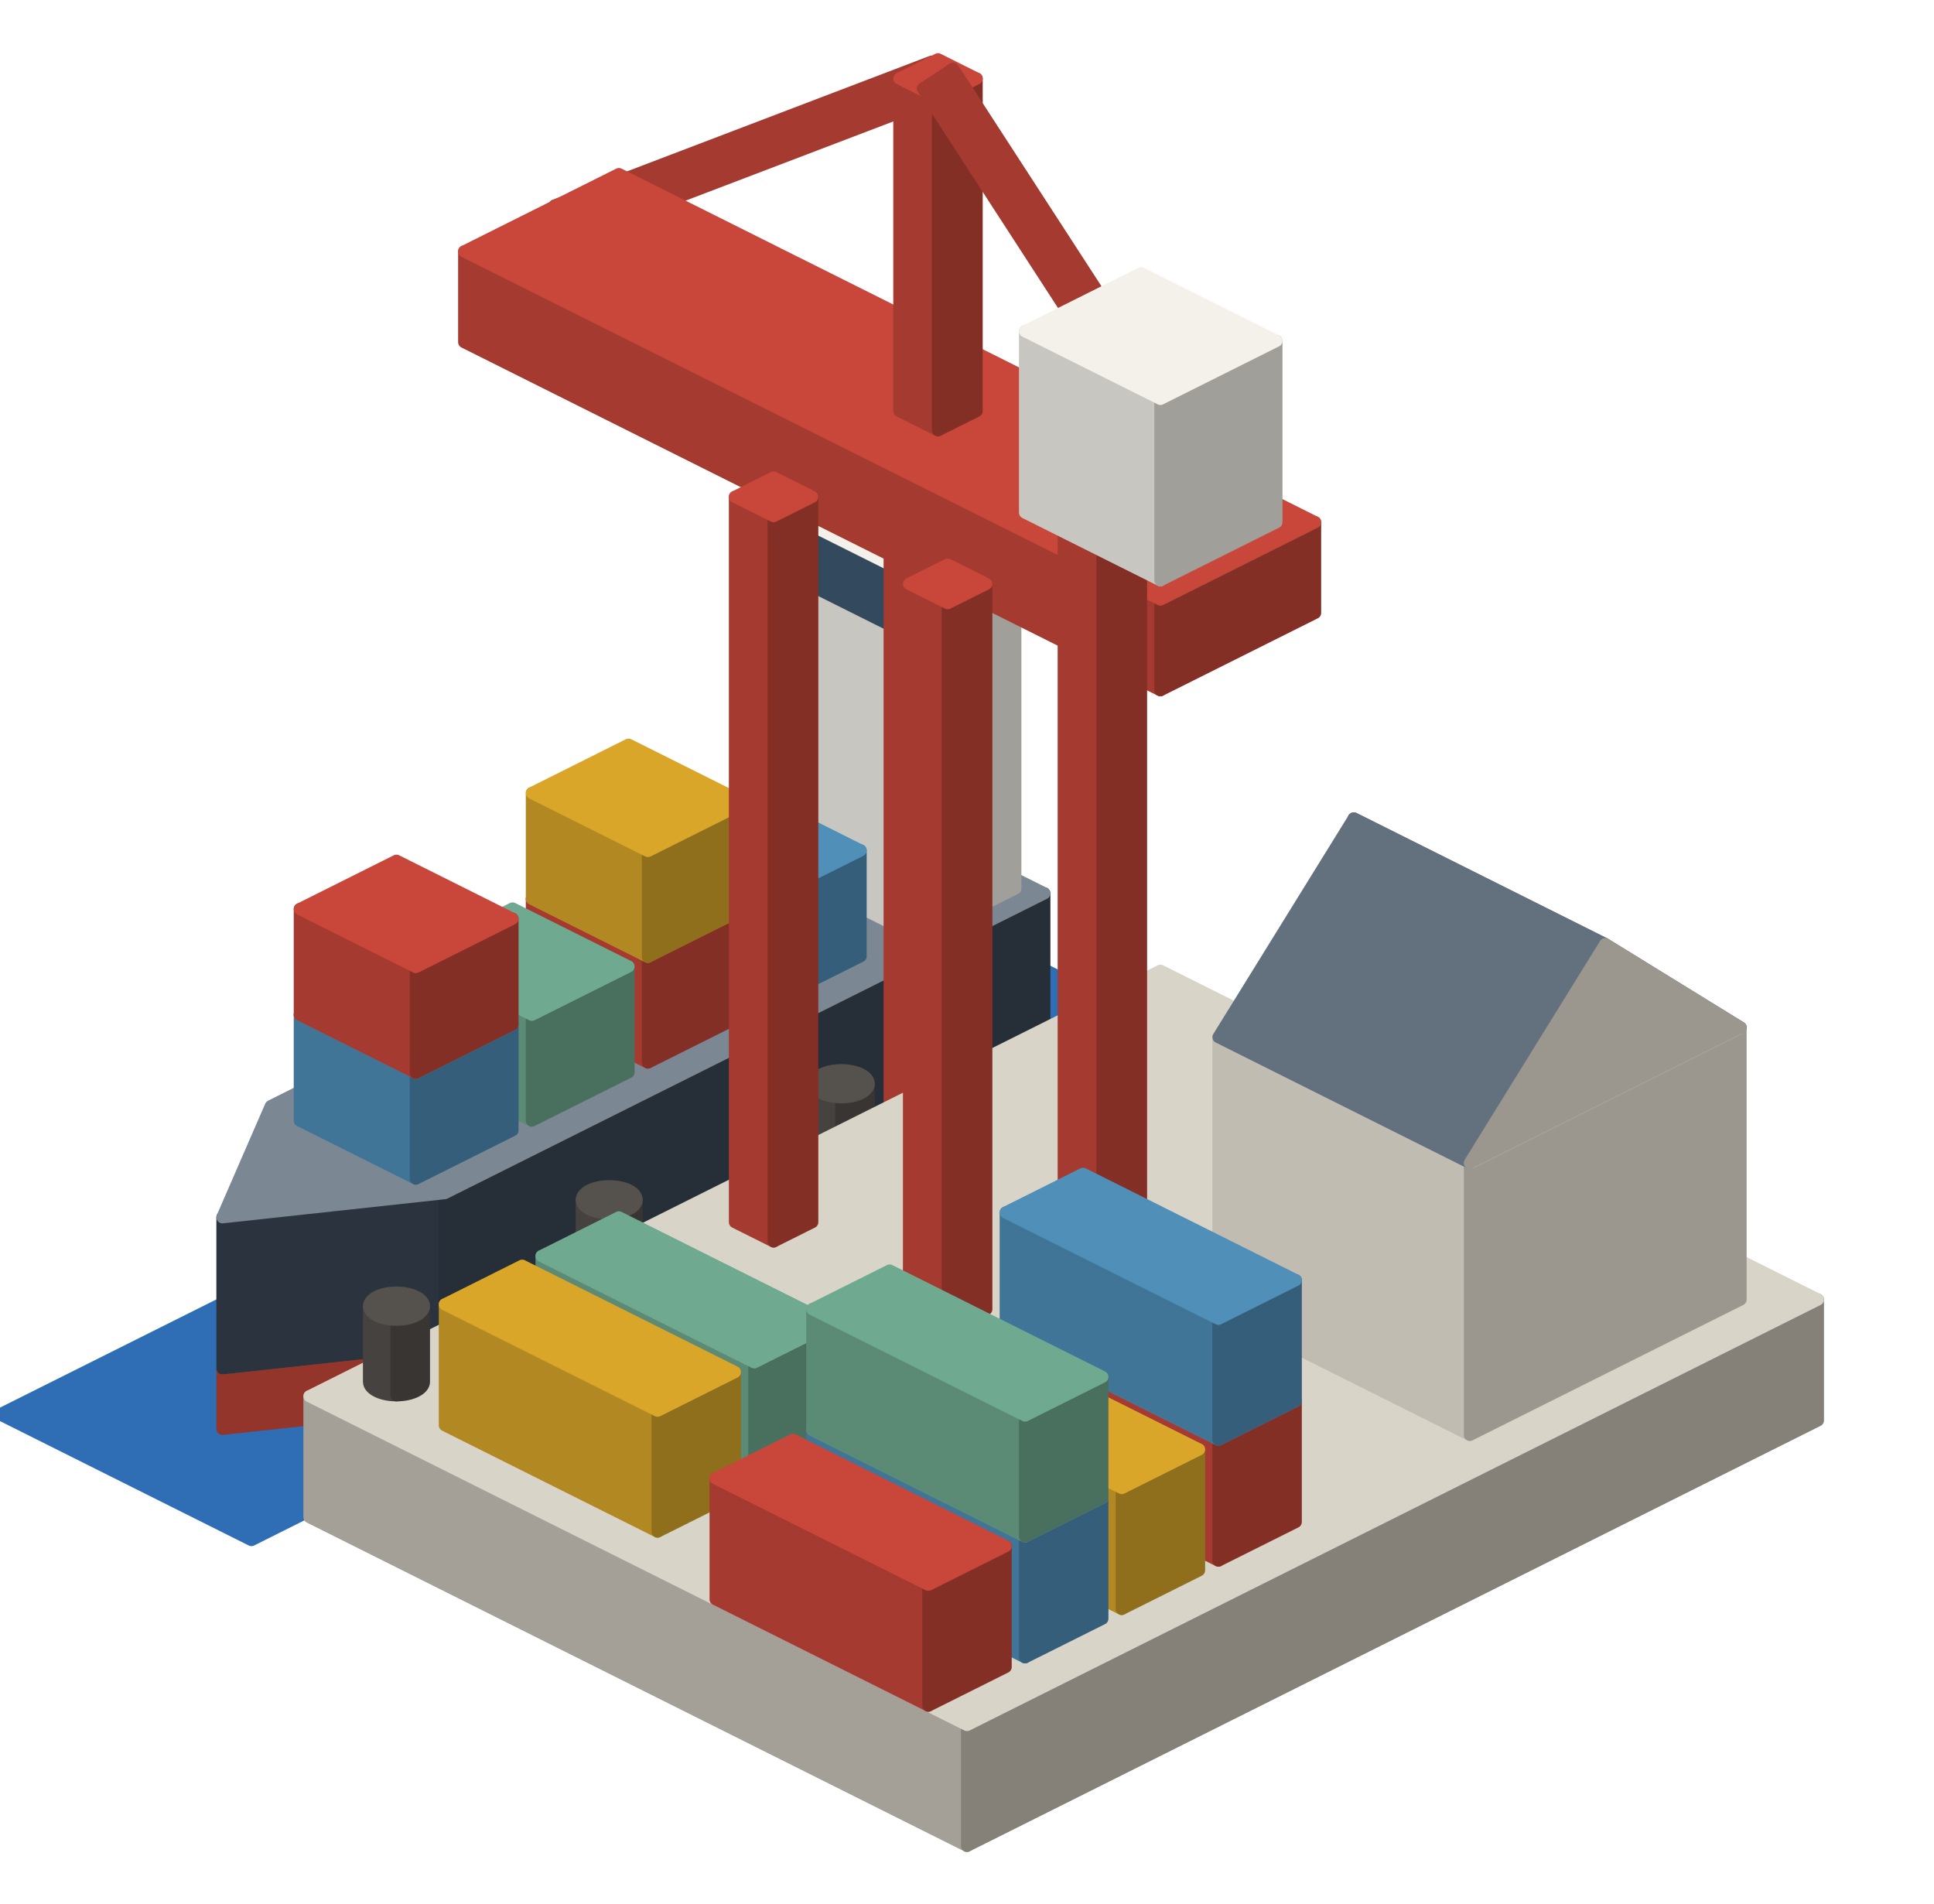
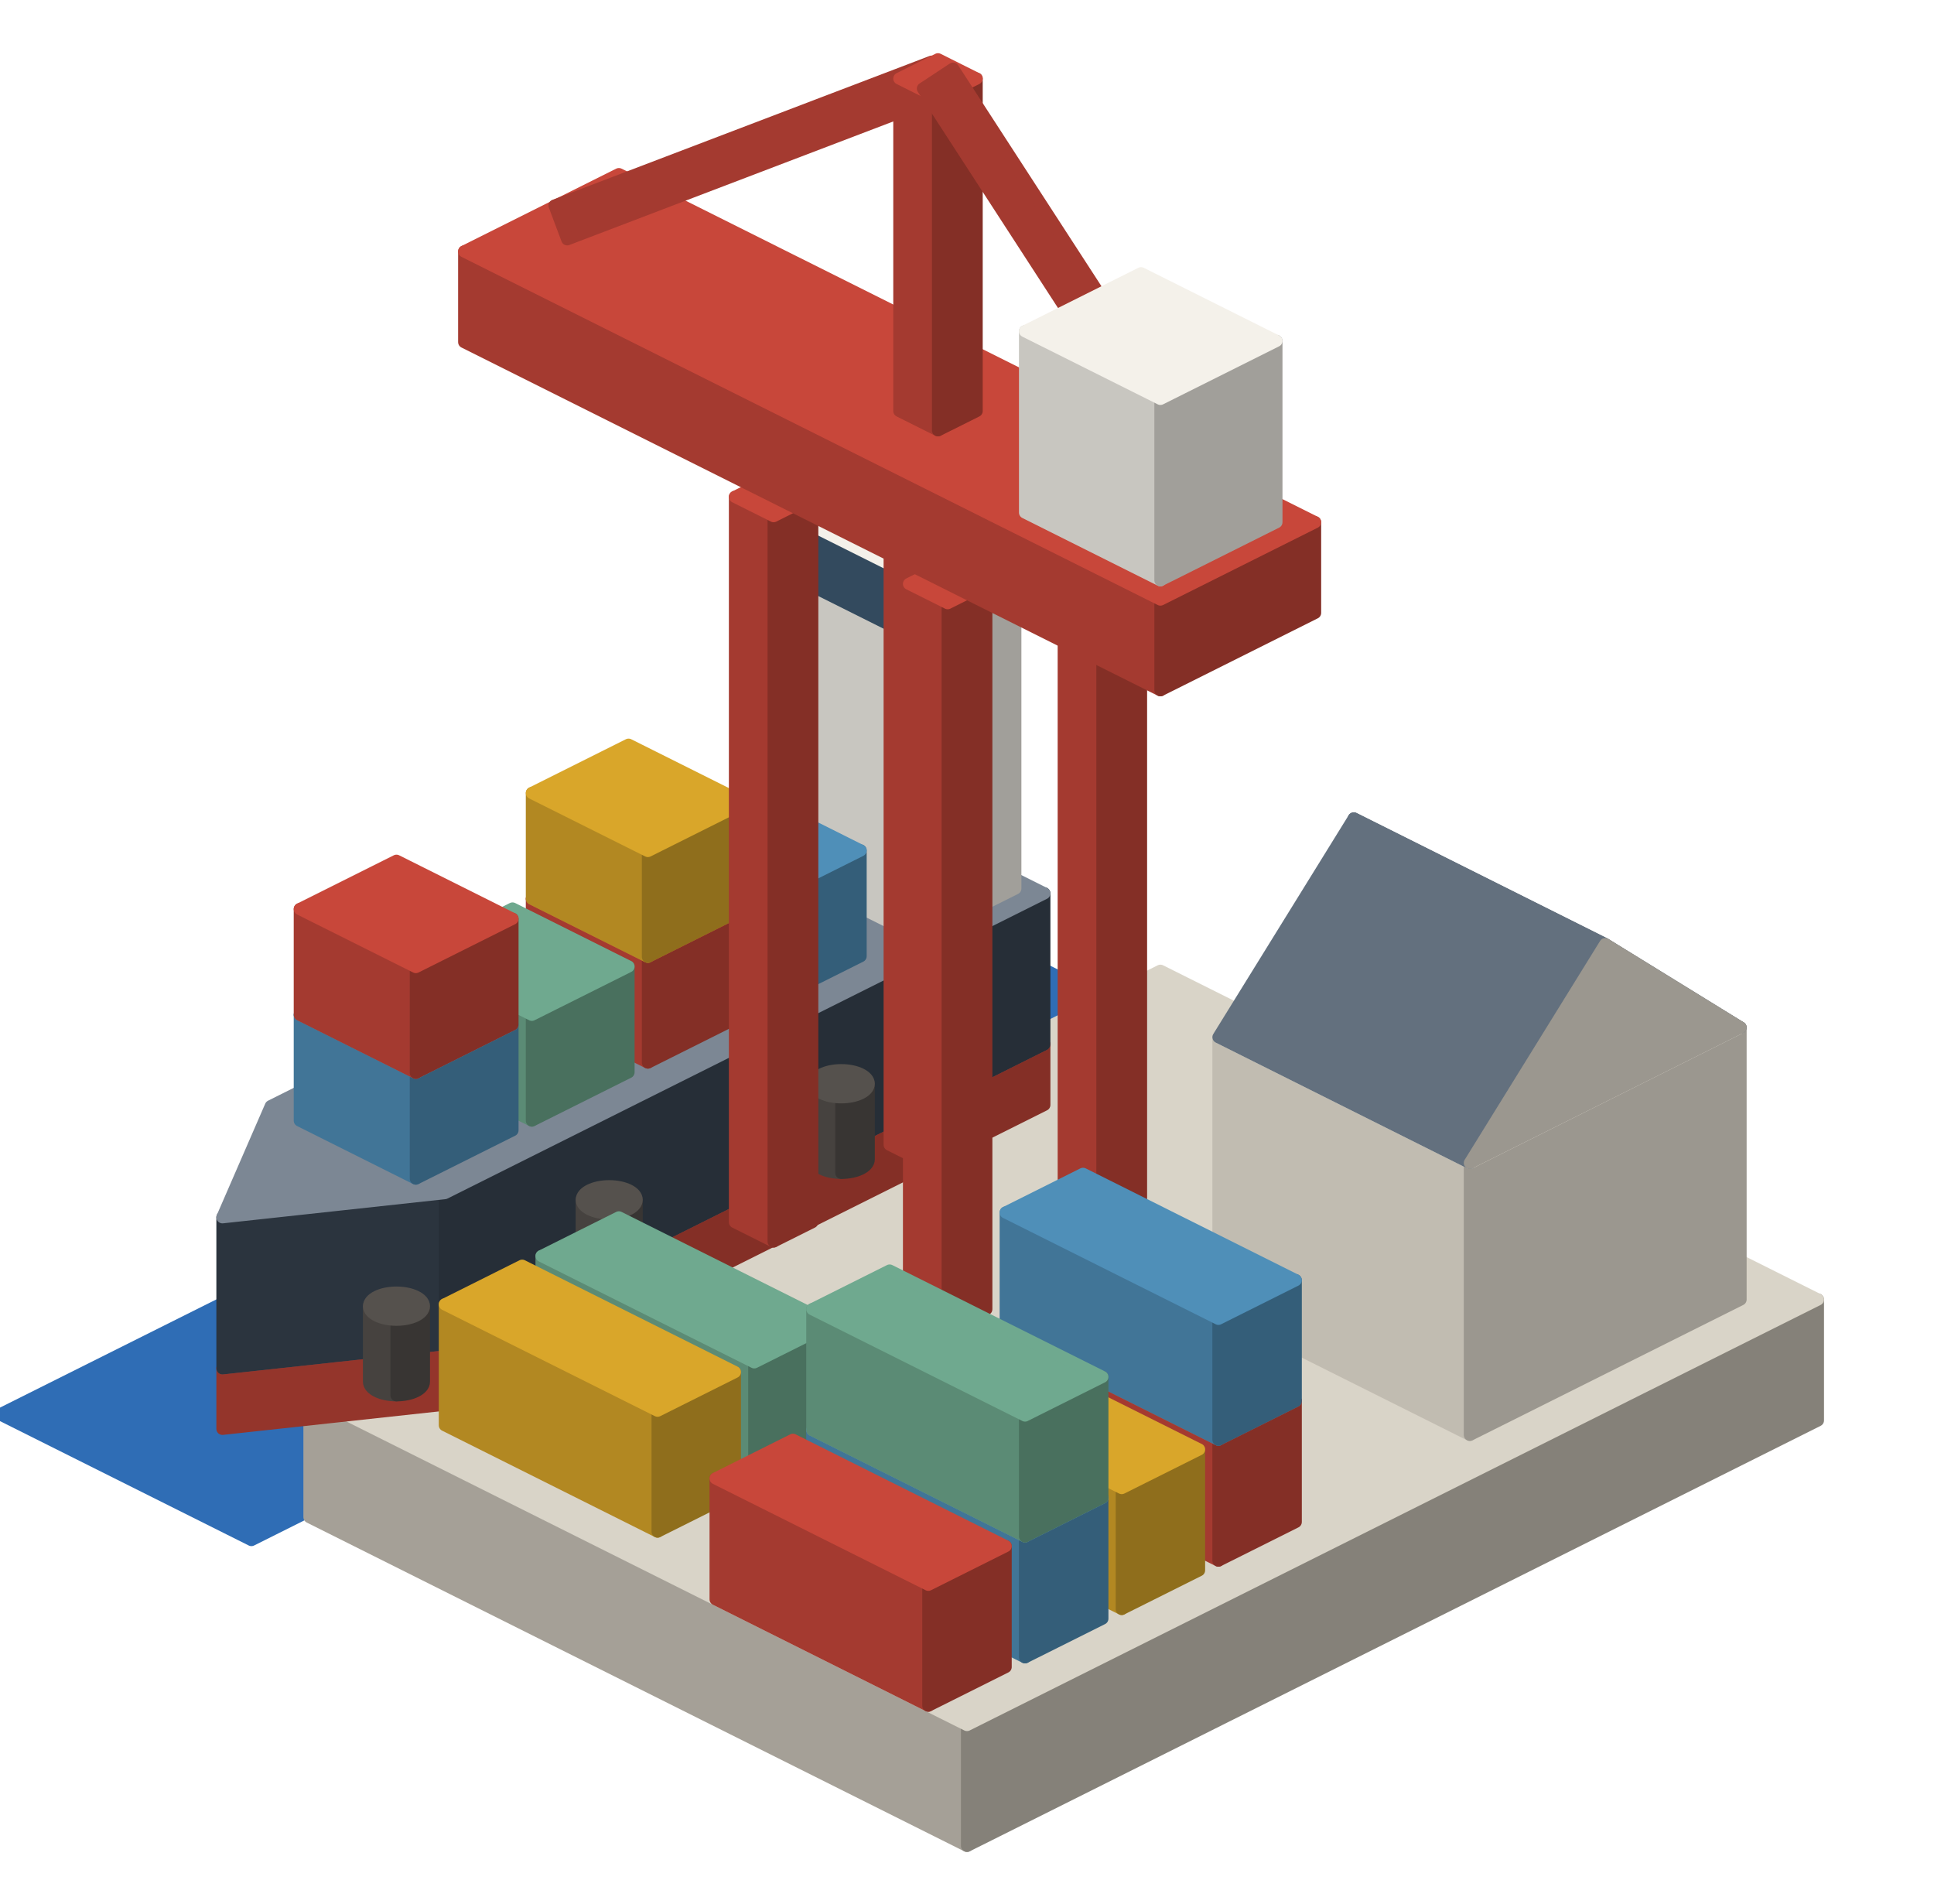
<svg xmlns="http://www.w3.org/2000/svg" width="64" height="63" viewBox="0 0 64 63">
  <g transform="translate(0 31)" stroke-linejoin="round" stroke-width="0.4">
    <polygon points="40.32,3.96 32.00,-0.20 0.00,15.80 8.32,19.96" fill="#2f6db5" stroke="#2f6db5" />
+     <polygon points="10.24,19.20 32.00,30.08 32.00,26.08 10.24,15.20" fill="#a5a097" stroke="#a5a097" />
+     <polygon points="60.16,16.00 32.00,30.08 32.00,26.08 60.16,12.00" fill="#858179" stroke="#858179" />
+     <polygon points="38.40,1.12 60.16,12.00 32.00,26.08 10.24,15.20" fill="#d9d4c8" stroke="#d9d4c8" />
    <polygon points="7.36,16.28 14.72,15.48 14.72,13.48 7.36,14.28" fill="#94352b" stroke="#94352b" />
    <polygon points="14.72,15.48 34.56,5.56 34.56,3.56 14.72,13.48" fill="#842f26" stroke="#842f26" />
    <polygon points="34.56,3.56 28.80,0.68 8.96,10.60 7.36,14.28 14.72,13.48" fill="#c8473a" stroke="#c8473a" />
    <polygon points="7.36,14.28 14.72,13.48 14.72,8.48 7.36,9.28" fill="#2b343e" stroke="#2b343e" />
    <polygon points="14.72,13.48 34.56,3.56 34.56,-1.44 14.72,8.48" fill="#262e37" stroke="#262e37" />
    <polygon points="34.56,-1.44 28.80,-4.32 8.96,5.60 7.36,9.28 14.72,8.48" fill="#7c8794" stroke="#7c8794" />
    <polygon points="25.92,-2.24 30.40,-0.00 30.40,-10.00 25.92,-12.24" fill="#c8c6c0" stroke="#c8c6c0" />
    <polygon points="33.60,-1.60 30.40,-0.00 30.40,-10.00 33.60,-11.60" fill="#a19f9a" stroke="#a19f9a" />
    <polygon points="29.12,-13.84 33.60,-11.60 30.40,-10.00 25.92,-12.24" fill="#f4f1ea" stroke="#f4f1ea" />
    <polygon points="29.12,-12.56 31.04,-11.60 31.04,-17.60 29.12,-18.56" fill="#a43a30" stroke="#a43a30" />
    <polygon points="32.32,-12.24 31.04,-11.60 31.04,-17.60 32.32,-18.24" fill="#842f26" stroke="#842f26" />
    <polygon points="30.40,-19.20 32.32,-18.24 31.04,-17.60 29.12,-18.56" fill="#34363a" stroke="#34363a" />
    <polygon points="25.60,-12.24 30.40,-9.84 30.40,-11.84 25.60,-14.24" fill="#334a5e" stroke="#334a5e" />
    <polygon points="33.92,-11.60 30.40,-9.84 30.40,-11.84 33.92,-13.60" fill="#293b4c" stroke="#293b4c" />
    <polygon points="29.12,-16.00 33.92,-13.60 30.40,-11.84 25.60,-14.24" fill="#f4f1ea" stroke="#f4f1ea" />
    <polygon points="26.24,-14.72 31.36,-12.16 31.36,-13.16 26.24,-15.72" fill="#c8c6c0" stroke="#c8c6c0" />
    <polygon points="33.28,-13.12 31.36,-12.16 31.36,-13.16 33.28,-14.12" fill="#a19f9a" stroke="#a19f9a" />
    <polygon points="28.16,-16.68 33.28,-14.12 31.36,-13.16 26.24,-15.72" fill="#f4f1ea" stroke="#f4f1ea" />
+     <path d="M 36.80 3.33 A 0.91 0.45 0 0 1 35.89 2.88 L 35.89 0.38 L 36.80 0.38 Z" fill="#46423f" stroke="#46423f" />
+     <path d="M 36.80 3.33 A 0.91 0.45 0 0 0 37.71 2.88 L 37.71 0.38 L 36.80 0.38 Z" fill="#383533" stroke="#383533" />
+     <path d="M 35.89 0.38 A 0.91 0.45 0 1 0 37.71 0.38 A 0.91 0.45 0 1 0 35.89 0.38 Z" fill="#55514d" stroke="#55514d" />
    <polygon points="21.44,0.32 25.28,2.24 25.28,-1.26 21.44,-3.18" fill="#417597" stroke="#417597" />
    <polygon points="28.48,0.64 25.28,2.24 25.28,-1.26 28.48,-2.86" fill="#345e79" stroke="#345e79" />
    <polygon points="24.64,-4.78 28.48,-2.86 25.28,-1.26 21.44,-3.18" fill="#4f8fb8" stroke="#4f8fb8" />
    <polygon points="17.60,2.24 21.44,4.16 21.44,0.66 17.60,-1.26" fill="#a43a30" stroke="#a43a30" />
    <polygon points="24.64,2.56 21.44,4.16 21.44,0.66 24.64,-0.94" fill="#842f26" stroke="#842f26" />
    <polygon points="20.80,-2.86 24.64,-0.94 21.44,0.66 17.60,-1.26" fill="#c8473a" stroke="#c8473a" />
    <polygon points="17.60,-1.26 21.44,0.66 21.44,-2.84 17.60,-4.76" fill="#b28822" stroke="#b28822" />
    <polygon points="24.64,-0.94 21.44,0.66 21.44,-2.84 24.64,-4.44" fill="#8f6e1c" stroke="#8f6e1c" />
    <polygon points="20.80,-6.36 24.64,-4.44 21.44,-2.84 17.60,-4.76" fill="#d9a62a" stroke="#d9a62a" />
-     <path d="M 36.80 3.33 A 0.91 0.45 0 0 1 35.89 2.88 L 35.89 0.38 L 36.80 0.38 Z" fill="#46423f" stroke="#46423f" />
-     <path d="M 36.80 3.33 A 0.91 0.45 0 0 0 37.71 2.88 L 37.71 0.38 L 36.80 0.38 Z" fill="#383533" stroke="#383533" />
-     <path d="M 35.89 0.38 A 0.91 0.45 0 1 0 37.71 0.38 A 0.91 0.45 0 1 0 35.89 0.38 Z" fill="#55514d" stroke="#55514d" />
-     <polygon points="30.83,-28.96 18.35,-24.20 18.77,-23.08 31.25,-27.84" fill="#a43a30" stroke="#a43a30" />
    <polygon points="29.44,6.88 30.72,7.52 30.72,-16.48 29.44,-17.12" fill="#a43a30" stroke="#a43a30" />
    <polygon points="32.00,6.88 30.72,7.52 30.72,-16.48 32.00,-17.12" fill="#842f26" stroke="#842f26" />
    <polygon points="30.72,-17.76 32.00,-17.12 30.72,-16.48 29.44,-17.12" fill="#c8473a" stroke="#c8473a" />
    <path d="M 27.84 7.81 A 0.91 0.45 0 0 1 26.93 7.36 L 26.93 4.86 L 27.84 4.86 Z" fill="#46423f" stroke="#46423f" />
    <path d="M 27.84 7.81 A 0.91 0.45 0 0 0 28.75 7.36 L 28.75 4.86 L 27.84 4.86 Z" fill="#383533" stroke="#383533" />
    <path d="M 26.93 4.86 A 0.91 0.45 0 1 0 28.75 4.86 A 0.91 0.45 0 1 0 26.93 4.86 Z" fill="#55514d" stroke="#55514d" />
    <polygon points="13.76,4.16 17.60,6.08 17.60,2.58 13.76,0.66" fill="#5b8b75" stroke="#5b8b75" />
    <polygon points="20.80,4.48 17.60,6.08 17.60,2.58 20.80,0.98" fill="#49705e" stroke="#49705e" />
    <polygon points="16.96,-0.94 20.80,0.98 17.60,2.58 13.76,0.66" fill="#6fa98f" stroke="#6fa98f" />
-     <polygon points="15.36,-19.68 38.40,-8.16 38.40,-11.16 15.36,-22.68" fill="#a43a30" stroke="#a43a30" />
-     <polygon points="43.52,-10.72 38.40,-8.16 38.40,-11.16 43.52,-13.72" fill="#842f26" stroke="#842f26" />
-     <polygon points="20.48,-25.24 43.52,-13.72 38.40,-11.16 15.36,-22.68" fill="#c8473a" stroke="#c8473a" />
+     <polygon points="24.32,9.44 25.60,10.08 25.60,-13.92 24.32,-14.56" fill="#a43a30" stroke="#a43a30" />
+     <polygon points="26.88,9.44 25.60,10.08 25.60,-13.92 26.88,-14.56" fill="#842f26" stroke="#842f26" />
+     <polygon points="25.60,-15.20 26.88,-14.56 25.60,-13.92 24.32,-14.56" fill="#c8473a" stroke="#c8473a" />
    <polygon points="9.92,6.08 13.76,8.00 13.76,4.50 9.92,2.58" fill="#417597" stroke="#417597" />
    <polygon points="16.96,6.40 13.76,8.00 13.76,4.50 16.96,2.90" fill="#345e79" stroke="#345e79" />
    <polygon points="13.12,0.98 16.96,2.90 13.76,4.50 9.92,2.58" fill="#4f8fb8" stroke="#4f8fb8" />
    <polygon points="9.92,2.58 13.76,4.50 13.76,1.00 9.92,-0.92" fill="#a43a30" stroke="#a43a30" />
    <polygon points="16.96,2.90 13.76,4.50 13.76,1.00 16.96,-0.60" fill="#842f26" stroke="#842f26" />
    <polygon points="13.12,-2.52 16.96,-0.60 13.76,1.00 9.92,-0.92" fill="#c8473a" stroke="#c8473a" />
-     <polygon points="10.24,19.20 32.00,30.08 32.00,26.08 10.24,15.20" fill="#a5a097" stroke="#a5a097" />
-     <polygon points="60.16,16.00 32.00,30.08 32.00,26.08 60.16,12.00" fill="#858179" stroke="#858179" />
-     <polygon points="38.40,1.12 60.16,12.00 32.00,26.08 10.24,15.20" fill="#d9d4c8" stroke="#d9d4c8" />
-     <polygon points="24.32,9.44 25.60,10.08 25.60,-13.92 24.32,-14.56" fill="#a43a30" stroke="#a43a30" />
-     <polygon points="26.88,9.44 25.60,10.08 25.60,-13.92 26.88,-14.56" fill="#842f26" stroke="#842f26" />
-     <polygon points="25.60,-15.20 26.88,-14.56 25.60,-13.92 24.32,-14.56" fill="#c8473a" stroke="#c8473a" />
-     <polygon points="29.76,-17.40 31.04,-16.76 31.04,-27.76 29.76,-28.40" fill="#a43a30" stroke="#a43a30" />
-     <polygon points="32.32,-17.40 31.04,-16.76 31.04,-27.76 32.32,-28.40" fill="#842f26" stroke="#842f26" />
-     <polygon points="31.04,-29.04 32.32,-28.40 31.04,-27.76 29.76,-28.40" fill="#c8473a" stroke="#c8473a" />
    <polygon points="35.20,9.76 36.48,10.40 36.48,-13.60 35.20,-14.24" fill="#a43a30" stroke="#a43a30" />
    <polygon points="37.76,9.76 36.48,10.40 36.48,-13.60 37.76,-14.24" fill="#842f26" stroke="#842f26" />
    <polygon points="36.48,-14.88 37.76,-14.24 36.48,-13.60 35.20,-14.24" fill="#c8473a" stroke="#c8473a" />
-     <polygon points="30.54,-28.07 35.34,-20.67 36.34,-21.33 31.54,-28.73" fill="#a43a30" stroke="#a43a30" />
    <path d="M 20.16 11.65 A 0.91 0.45 0 0 1 19.25 11.20 L 19.25 8.70 L 20.16 8.70 Z" fill="#46423f" stroke="#46423f" />
    <path d="M 20.16 11.65 A 0.91 0.45 0 0 0 21.07 11.20 L 21.07 8.70 L 20.16 8.70 Z" fill="#383533" stroke="#383533" />
    <path d="M 19.25 8.70 A 0.91 0.45 0 1 0 21.07 8.70 A 0.91 0.45 0 1 0 19.25 8.70 Z" fill="#55514d" stroke="#55514d" />
    <polygon points="40.32,12.32 48.64,16.48 48.64,7.48 40.32,3.32" fill="#c1bcb1" stroke="#c1bcb1" />
    <polygon points="57.60,12.00 48.64,16.48 48.64,7.48 57.60,3.00" fill="#9b978f" stroke="#9b978f" />
    <polygon points="49.28,-1.16 57.60,3.00 48.64,7.48 40.32,3.32" fill="#ebe5d8" stroke="#ebe5d8" />
    <polygon points="49.28,-1.16 57.60,3.00 53.12,0.24 44.80,-3.92" fill="#505a65" stroke="#505a65" />
    <polygon points="40.32,3.32 48.64,7.48 53.12,0.24 44.80,-3.92" fill="#63707e" stroke="#63707e" />
    <polygon points="57.60,3.00 48.64,7.48 53.12,0.24" fill="#9b978f" stroke="#9b978f" />
    <polygon points="30.08,12.32 31.36,12.96 31.36,-11.04 30.08,-11.68" fill="#a43a30" stroke="#a43a30" />
    <polygon points="32.64,12.32 31.36,12.96 31.36,-11.04 32.64,-11.68" fill="#842f26" stroke="#842f26" />
    <polygon points="31.36,-12.32 32.64,-11.68 31.36,-11.04 30.08,-11.68" fill="#c8473a" stroke="#c8473a" />
-     <polygon points="33.92,-14.04 38.40,-11.80 38.40,-17.80 33.92,-20.04" fill="#c8c6c0" stroke="#c8c6c0" />
-     <polygon points="42.24,-13.72 38.40,-11.80 38.40,-17.80 42.24,-19.72" fill="#a19f9a" stroke="#a19f9a" />
-     <polygon points="37.76,-21.96 42.24,-19.72 38.40,-17.80 33.92,-20.04" fill="#f4f1ea" stroke="#f4f1ea" />
    <path d="M 13.12 15.17 A 0.91 0.45 0 0 1 12.21 14.72 L 12.21 12.22 L 13.12 12.22 Z" fill="#46423f" stroke="#46423f" />
    <path d="M 13.12 15.17 A 0.91 0.45 0 0 0 14.03 14.72 L 14.03 12.22 L 13.12 12.22 Z" fill="#383533" stroke="#383533" />
    <path d="M 12.21 12.22 A 0.91 0.45 0 1 0 14.03 12.22 A 0.91 0.45 0 1 0 12.21 12.22 Z" fill="#55514d" stroke="#55514d" />
    <polygon points="17.92,14.56 24.96,18.08 24.96,14.08 17.92,10.56" fill="#5b8b75" stroke="#5b8b75" />
    <polygon points="27.52,16.80 24.96,18.08 24.96,14.08 27.52,12.80" fill="#49705e" stroke="#49705e" />
    <polygon points="20.48,9.28 27.52,12.80 24.96,14.08 17.92,10.56" fill="#6fa98f" stroke="#6fa98f" />
    <polygon points="14.72,16.16 21.76,19.68 21.76,15.68 14.72,12.16" fill="#b28822" stroke="#b28822" />
    <polygon points="24.32,18.40 21.76,19.68 21.76,15.68 24.32,14.40" fill="#8f6e1c" stroke="#8f6e1c" />
    <polygon points="17.28,10.88 24.32,14.40 21.76,15.68 14.72,12.16" fill="#d9a62a" stroke="#d9a62a" />
    <polygon points="33.28,17.12 40.32,20.64 40.32,16.64 33.28,13.12" fill="#a43a30" stroke="#a43a30" />
    <polygon points="42.88,19.36 40.32,20.64 40.32,16.64 42.88,15.36" fill="#842f26" stroke="#842f26" />
    <polygon points="35.84,11.84 42.88,15.36 40.32,16.64 33.28,13.12" fill="#c8473a" stroke="#c8473a" />
    <polygon points="33.28,13.12 40.32,16.64 40.32,12.64 33.28,9.12" fill="#417597" stroke="#417597" />
    <polygon points="42.88,15.36 40.32,16.64 40.32,12.64 42.88,11.36" fill="#345e79" stroke="#345e79" />
    <polygon points="35.84,7.84 42.88,11.36 40.32,12.64 33.28,9.12" fill="#4f8fb8" stroke="#4f8fb8" />
    <polygon points="30.08,18.72 37.12,22.24 37.12,18.24 30.08,14.72" fill="#b28822" stroke="#b28822" />
    <polygon points="39.68,20.96 37.12,22.24 37.12,18.24 39.68,16.96" fill="#8f6e1c" stroke="#8f6e1c" />
    <polygon points="32.64,13.44 39.68,16.96 37.12,18.24 30.08,14.72" fill="#d9a62a" stroke="#d9a62a" />
    <polygon points="26.88,20.32 33.92,23.84 33.92,19.84 26.88,16.32" fill="#417597" stroke="#417597" />
    <polygon points="36.48,22.56 33.92,23.84 33.92,19.84 36.48,18.56" fill="#345e79" stroke="#345e79" />
    <polygon points="29.44,15.04 36.48,18.56 33.92,19.84 26.88,16.32" fill="#4f8fb8" stroke="#4f8fb8" />
    <polygon points="26.88,16.32 33.92,19.84 33.92,15.84 26.88,12.32" fill="#5b8b75" stroke="#5b8b75" />
    <polygon points="36.48,18.56 33.92,19.84 33.92,15.84 36.48,14.56" fill="#49705e" stroke="#49705e" />
    <polygon points="29.44,11.04 36.48,14.56 33.92,15.84 26.88,12.32" fill="#6fa98f" stroke="#6fa98f" />
    <polygon points="23.68,21.92 30.72,25.44 30.72,21.44 23.68,17.92" fill="#a43a30" stroke="#a43a30" />
    <polygon points="33.28,24.16 30.72,25.44 30.72,21.44 33.28,20.16" fill="#842f26" stroke="#842f26" />
    <polygon points="26.24,16.64 33.28,20.16 30.72,21.44 23.68,17.92" fill="#c8473a" stroke="#c8473a" />
+     <polygon points="15.36,-19.68 38.40,-8.16 38.40,-11.16 15.36,-22.68" fill="#a43a30" stroke="#a43a30" />
+     <polygon points="43.52,-10.72 38.40,-8.16 38.40,-11.16 43.52,-13.72" fill="#842f26" stroke="#842f26" />
+     <polygon points="20.48,-25.24 43.52,-13.72 38.40,-11.16 15.36,-22.68" fill="#c8473a" stroke="#c8473a" />
+     <polygon points="30.83,-28.96 18.35,-24.20 18.77,-23.08 31.25,-27.84" fill="#a43a30" stroke="#a43a30" />
+     <polygon points="29.76,-17.40 31.04,-16.76 31.04,-27.76 29.76,-28.40" fill="#a43a30" stroke="#a43a30" />
+     <polygon points="32.32,-17.40 31.04,-16.76 31.04,-27.76 32.32,-28.40" fill="#842f26" stroke="#842f26" />
+     <polygon points="31.04,-29.04 32.32,-28.40 31.04,-27.76 29.76,-28.40" fill="#c8473a" stroke="#c8473a" />
+     <polygon points="30.54,-28.07 35.34,-20.67 36.34,-21.33 31.54,-28.73" fill="#a43a30" stroke="#a43a30" />
+     <polygon points="33.92,-14.04 38.40,-11.80 38.40,-17.80 33.92,-20.04" fill="#c8c6c0" stroke="#c8c6c0" />
+     <polygon points="42.24,-13.72 38.40,-11.80 38.40,-17.80 42.24,-19.72" fill="#a19f9a" stroke="#a19f9a" />
+     <polygon points="37.76,-21.96 42.24,-19.72 38.40,-17.80 33.92,-20.04" fill="#f4f1ea" stroke="#f4f1ea" />
  </g>
</svg>
